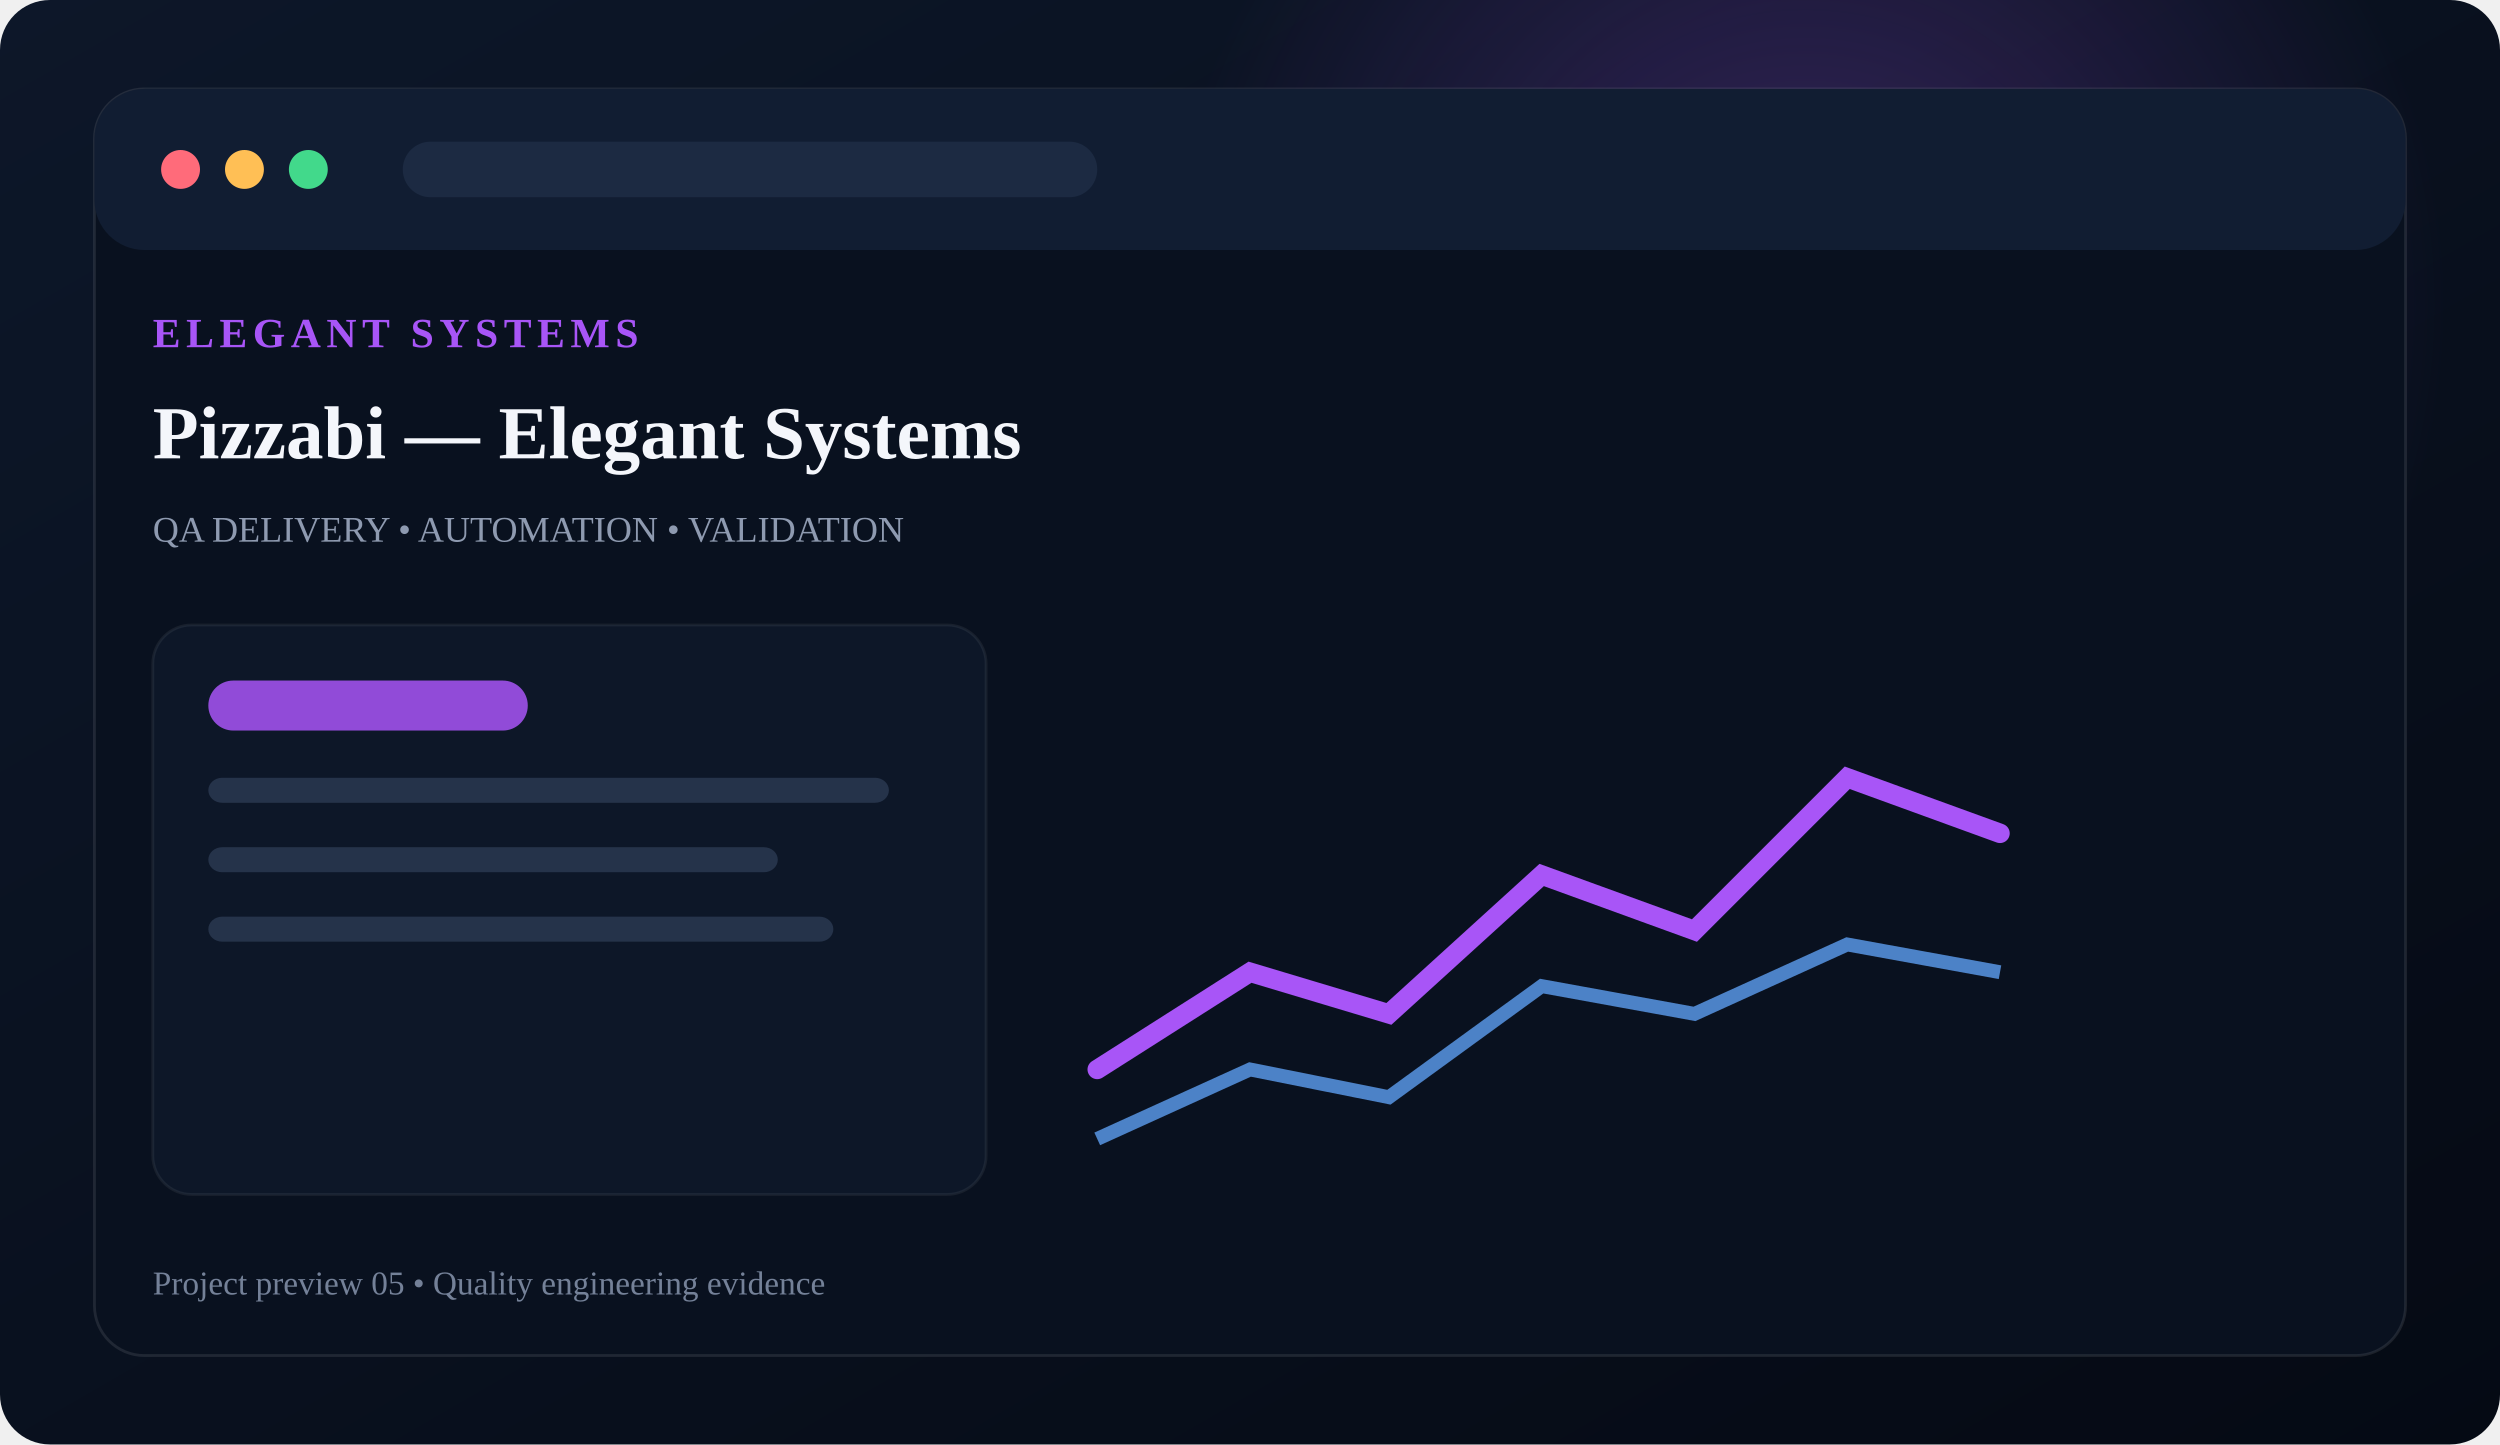
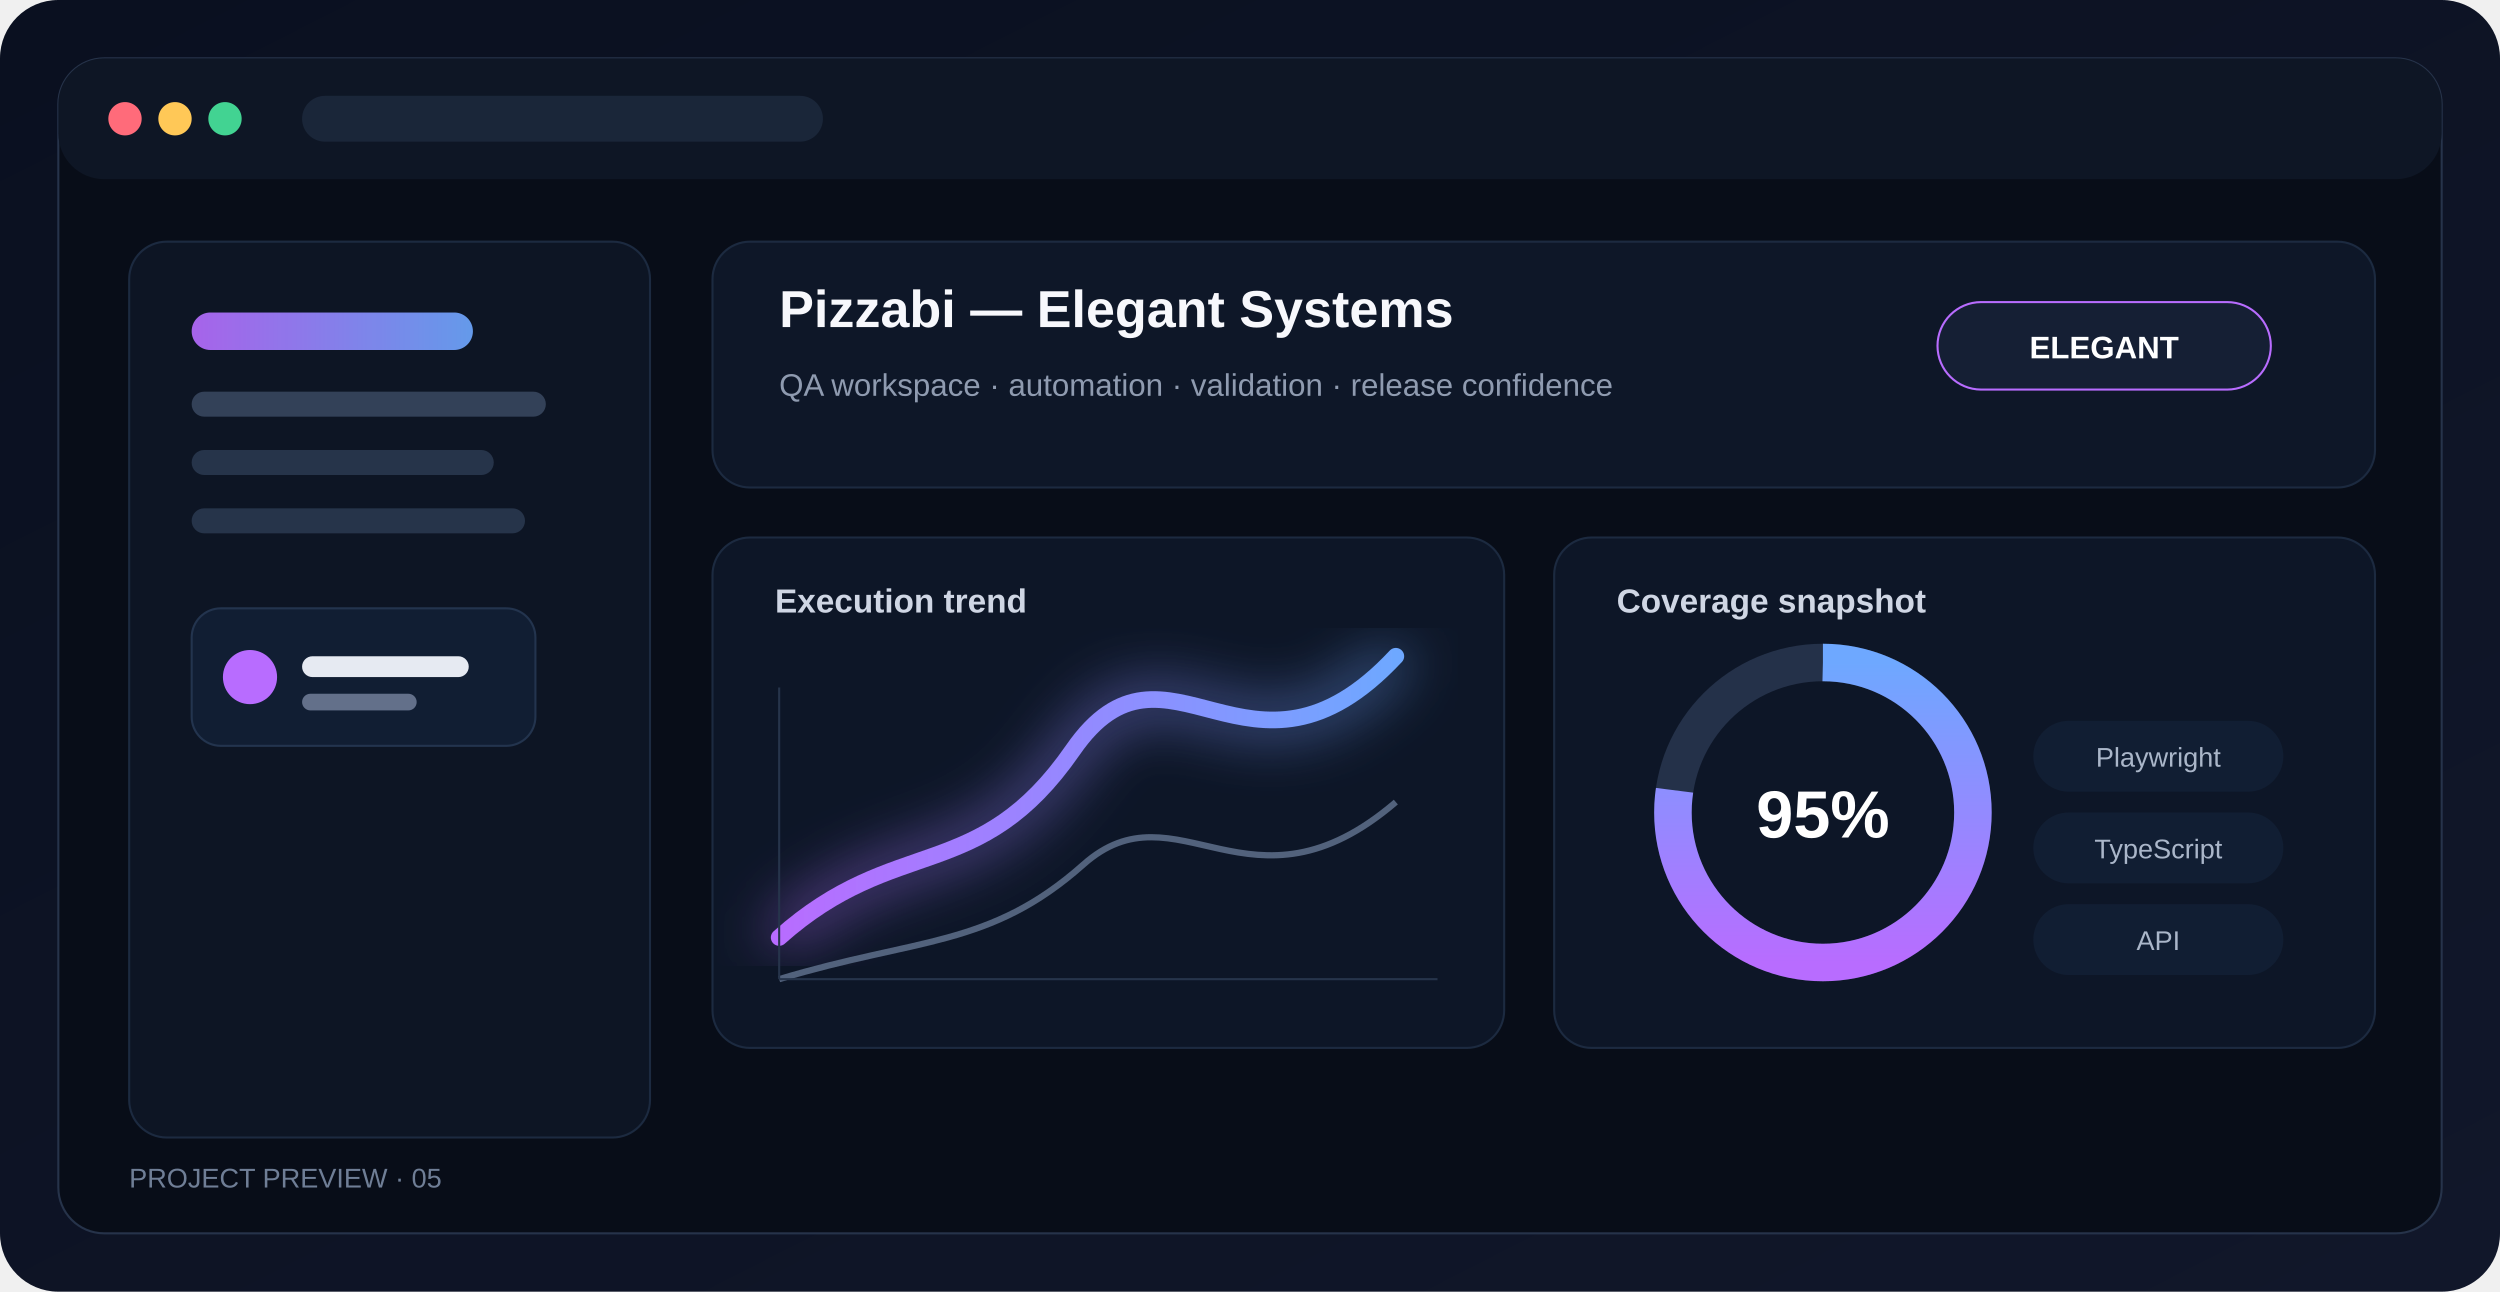
- <svg xmlns="http://www.w3.org/2000/svg" viewBox="0 0 900 520">
+ <svg xmlns="http://www.w3.org/2000/svg" viewBox="0 0 1200 620">
  <defs>
    <linearGradient id="bg" x1="0" y1="0" x2="1" y2="1">
-       <stop offset="0" stop-color="#0d1729" />
-       <stop offset="1" stop-color="#050a14" />
+       <stop stop-color="#0a1020" />
+       <stop offset="1" stop-color="#11172a" />
    </linearGradient>
-     <radialGradient id="g">
-       <stop offset="0" stop-color="#a855f7" stop-opacity=".28" />
-       <stop offset="1" stop-color="#a855f7" stop-opacity="0" />
-     </radialGradient>
+     <linearGradient id="a" x1="0" y1="0" x2="1" y2="0">
+       <stop stop-color="#b86cff" />
+       <stop offset="1" stop-color="#6ea8ff" />
+     </linearGradient>
+     <filter id="glow">
+       <feGaussianBlur stdDeviation="14" result="b" />
+       <feMerge>
+         <feMergeNode in="b" />
+         <feMergeNode in="SourceGraphic" />
+       </feMerge>
+     </filter>
  </defs>
-   <rect width="900" height="520" rx="18" fill="url(#bg)" />
-   <circle cx="650" cy="110" r="230" fill="url(#g)" />
-   <rect x="34" y="32" width="832" height="456" rx="18" fill="#09111f" stroke="#ffffff18" />
-   <rect x="34" y="32" width="832" height="58" rx="18" fill="#111d32" />
-   <circle cx="65" cy="61" r="7" fill="#ff6b7a" />
-   <circle cx="88" cy="61" r="7" fill="#ffbf55" />
-   <circle cx="111" cy="61" r="7" fill="#42d98b" />
-   <rect x="145" y="51" width="250" height="20" rx="10" fill="#1c2a42" />
-   <text x="55" y="125" fill="#a855f7" font-size="15" font-weight="800" letter-spacing="2">ELEGANT SYSTEMS</text>
-   <text x="55" y="165" fill="#f4f6fb" font-size="27" font-weight="800">Pizzabi — Elegant Systems</text>
-   <text x="55" y="195" fill="#8e9ab0" font-size="13">QA DELIVERY • AUTOMATION • VALIDATION</text>
-   <rect x="55" y="225" width="300" height="205" rx="14" fill="#0d1728" stroke="#ffffff10" />
-   <rect x="75" y="245" width="115" height="18" rx="9" fill="#a855f7" opacity=".85" />
-   <rect x="75" y="280" width="245" height="9" rx="5" fill="#25334a" />
-   <rect x="75" y="305" width="205" height="9" rx="5" fill="#25334a" />
-   <rect x="75" y="330" width="225" height="9" rx="5" fill="#25334a" />
-   <polyline points="395,385 450,350 500,365 555,315 610,335 665,280 720,300" fill="none" stroke="#a855f7" stroke-width="7" stroke-linecap="round" />
-   <polyline points="395,410 450,385 500,395 555,355 610,365 665,340 720,350" fill="none" stroke="#63a8ff" stroke-width="5" opacity=".75" />
-   <text x="55" y="466" fill="#748198" font-size="12">Project preview 05 • Quality engineering evidence</text>
+   <rect width="1200" height="620" rx="28" fill="url(#bg)" />
+   <rect x="28" y="28" width="1144" height="564" rx="22" fill="#080d18" stroke="#26334a" />
+   <rect x="28" y="28" width="1144" height="58" rx="22" fill="#0e1625" />
+   <circle cx="60" cy="57" r="8" fill="#ff6b7a" />
+   <circle cx="84" cy="57" r="8" fill="#ffc857" />
+   <circle cx="108" cy="57" r="8" fill="#42d392" />
+   <rect x="145" y="46" width="250" height="22" rx="11" fill="#1a2639" />
+   <rect x="62" y="116" width="250" height="430" rx="18" fill="#0d1524" stroke="#1c2a40" />
+   <rect x="92" y="150" width="135" height="18" rx="9" fill="url(#a)" opacity=".9" />
+   <rect x="92" y="188" width="170" height="12" rx="6" fill="#334158" />
+   <rect x="92" y="216" width="145" height="12" rx="6" fill="#26344a" />
+   <rect x="92" y="244" width="160" height="12" rx="6" fill="#26344a" />
+   <rect x="92" y="292" width="165" height="66" rx="14" fill="#111e33" stroke="#23344e" />
+   <circle cx="120" cy="325" r="13" fill="#b86cff" />
+   <rect x="145" y="315" width="80" height="10" rx="5" fill="#e6eaf2" />
+   <rect x="145" y="333" width="55" height="8" rx="4" fill="#63708a" />
+   <rect x="342" y="116" width="798" height="118" rx="18" fill="#0e1728" stroke="#1c2a40" />
+   <text x="374" y="157" fill="#f7f8fc" font-family="Arial, sans-serif" font-size="25" font-weight="700">Pizzabi — Elegant Systems</text>
+   <text x="374" y="190" fill="#8f9bb0" font-family="Arial, sans-serif" font-size="15">QA workspace · automation · validation · release confidence</text>
+   <rect x="930" y="145" width="160" height="42" rx="21" fill="#151f34" stroke="#b86cff" />
+   <text x="1010" y="172" text-anchor="middle" fill="#fff" font-family="Arial, sans-serif" font-size="15" font-weight="700">ELEGANT</text>
+   <rect x="342" y="258" width="380" height="245" rx="18" fill="#0d1627" stroke="#1c2a40" />
+   <text x="372" y="294" fill="#cfd6e4" font-family="Arial, sans-serif" font-size="16" font-weight="700">Execution trend</text>
+   <path d="M374 450 C430 400,470 425,515 360 S600 390,670 315" fill="none" stroke="url(#a)" stroke-width="8" stroke-linecap="round" filter="url(#glow)" />
+   <path d="M374 470 C440 450,475 455,520 415 S600 445,670 385" fill="none" stroke="#52627c" stroke-width="3" />
+   <line x1="374" y1="470" x2="690" y2="470" stroke="#26344b" />
+   <line x1="374" y1="330" x2="374" y2="470" stroke="#26344b" />
+   <rect x="746" y="258" width="394" height="245" rx="18" fill="#0d1627" stroke="#1c2a40" />
+   <text x="776" y="294" fill="#cfd6e4" font-family="Arial, sans-serif" font-size="16" font-weight="700">Coverage snapshot</text>
+   <circle cx="875" cy="390" r="72" fill="none" stroke="#243149" stroke-width="18" />
+   <circle cx="875" cy="390" r="72" fill="none" stroke="url(#a)" stroke-width="18" stroke-dasharray="350 452" transform="rotate(-90 875 390)" />
+   <text x="875" y="402" text-anchor="middle" fill="#fff" font-family="Arial, sans-serif" font-size="32" font-weight="800">95%</text>
+   <rect x="976" y="346" width="120" height="34" rx="17" fill="#111e33" />
+   <text x="1036" y="368" text-anchor="middle" fill="#aab6c9" font-family="Arial, sans-serif" font-size="13">Playwright</text>
+   <rect x="976" y="390" width="120" height="34" rx="17" fill="#111e33" />
+   <text x="1036" y="412" text-anchor="middle" fill="#aab6c9" font-family="Arial, sans-serif" font-size="13">TypeScript</text>
+   <rect x="976" y="434" width="120" height="34" rx="17" fill="#111e33" />
+   <text x="1036" y="456" text-anchor="middle" fill="#aab6c9" font-family="Arial, sans-serif" font-size="13">API</text>
+   <text x="62" y="570" fill="#6f7e96" font-family="Arial, sans-serif" font-size="13">PROJECT PREVIEW · 05</text>
</svg>
